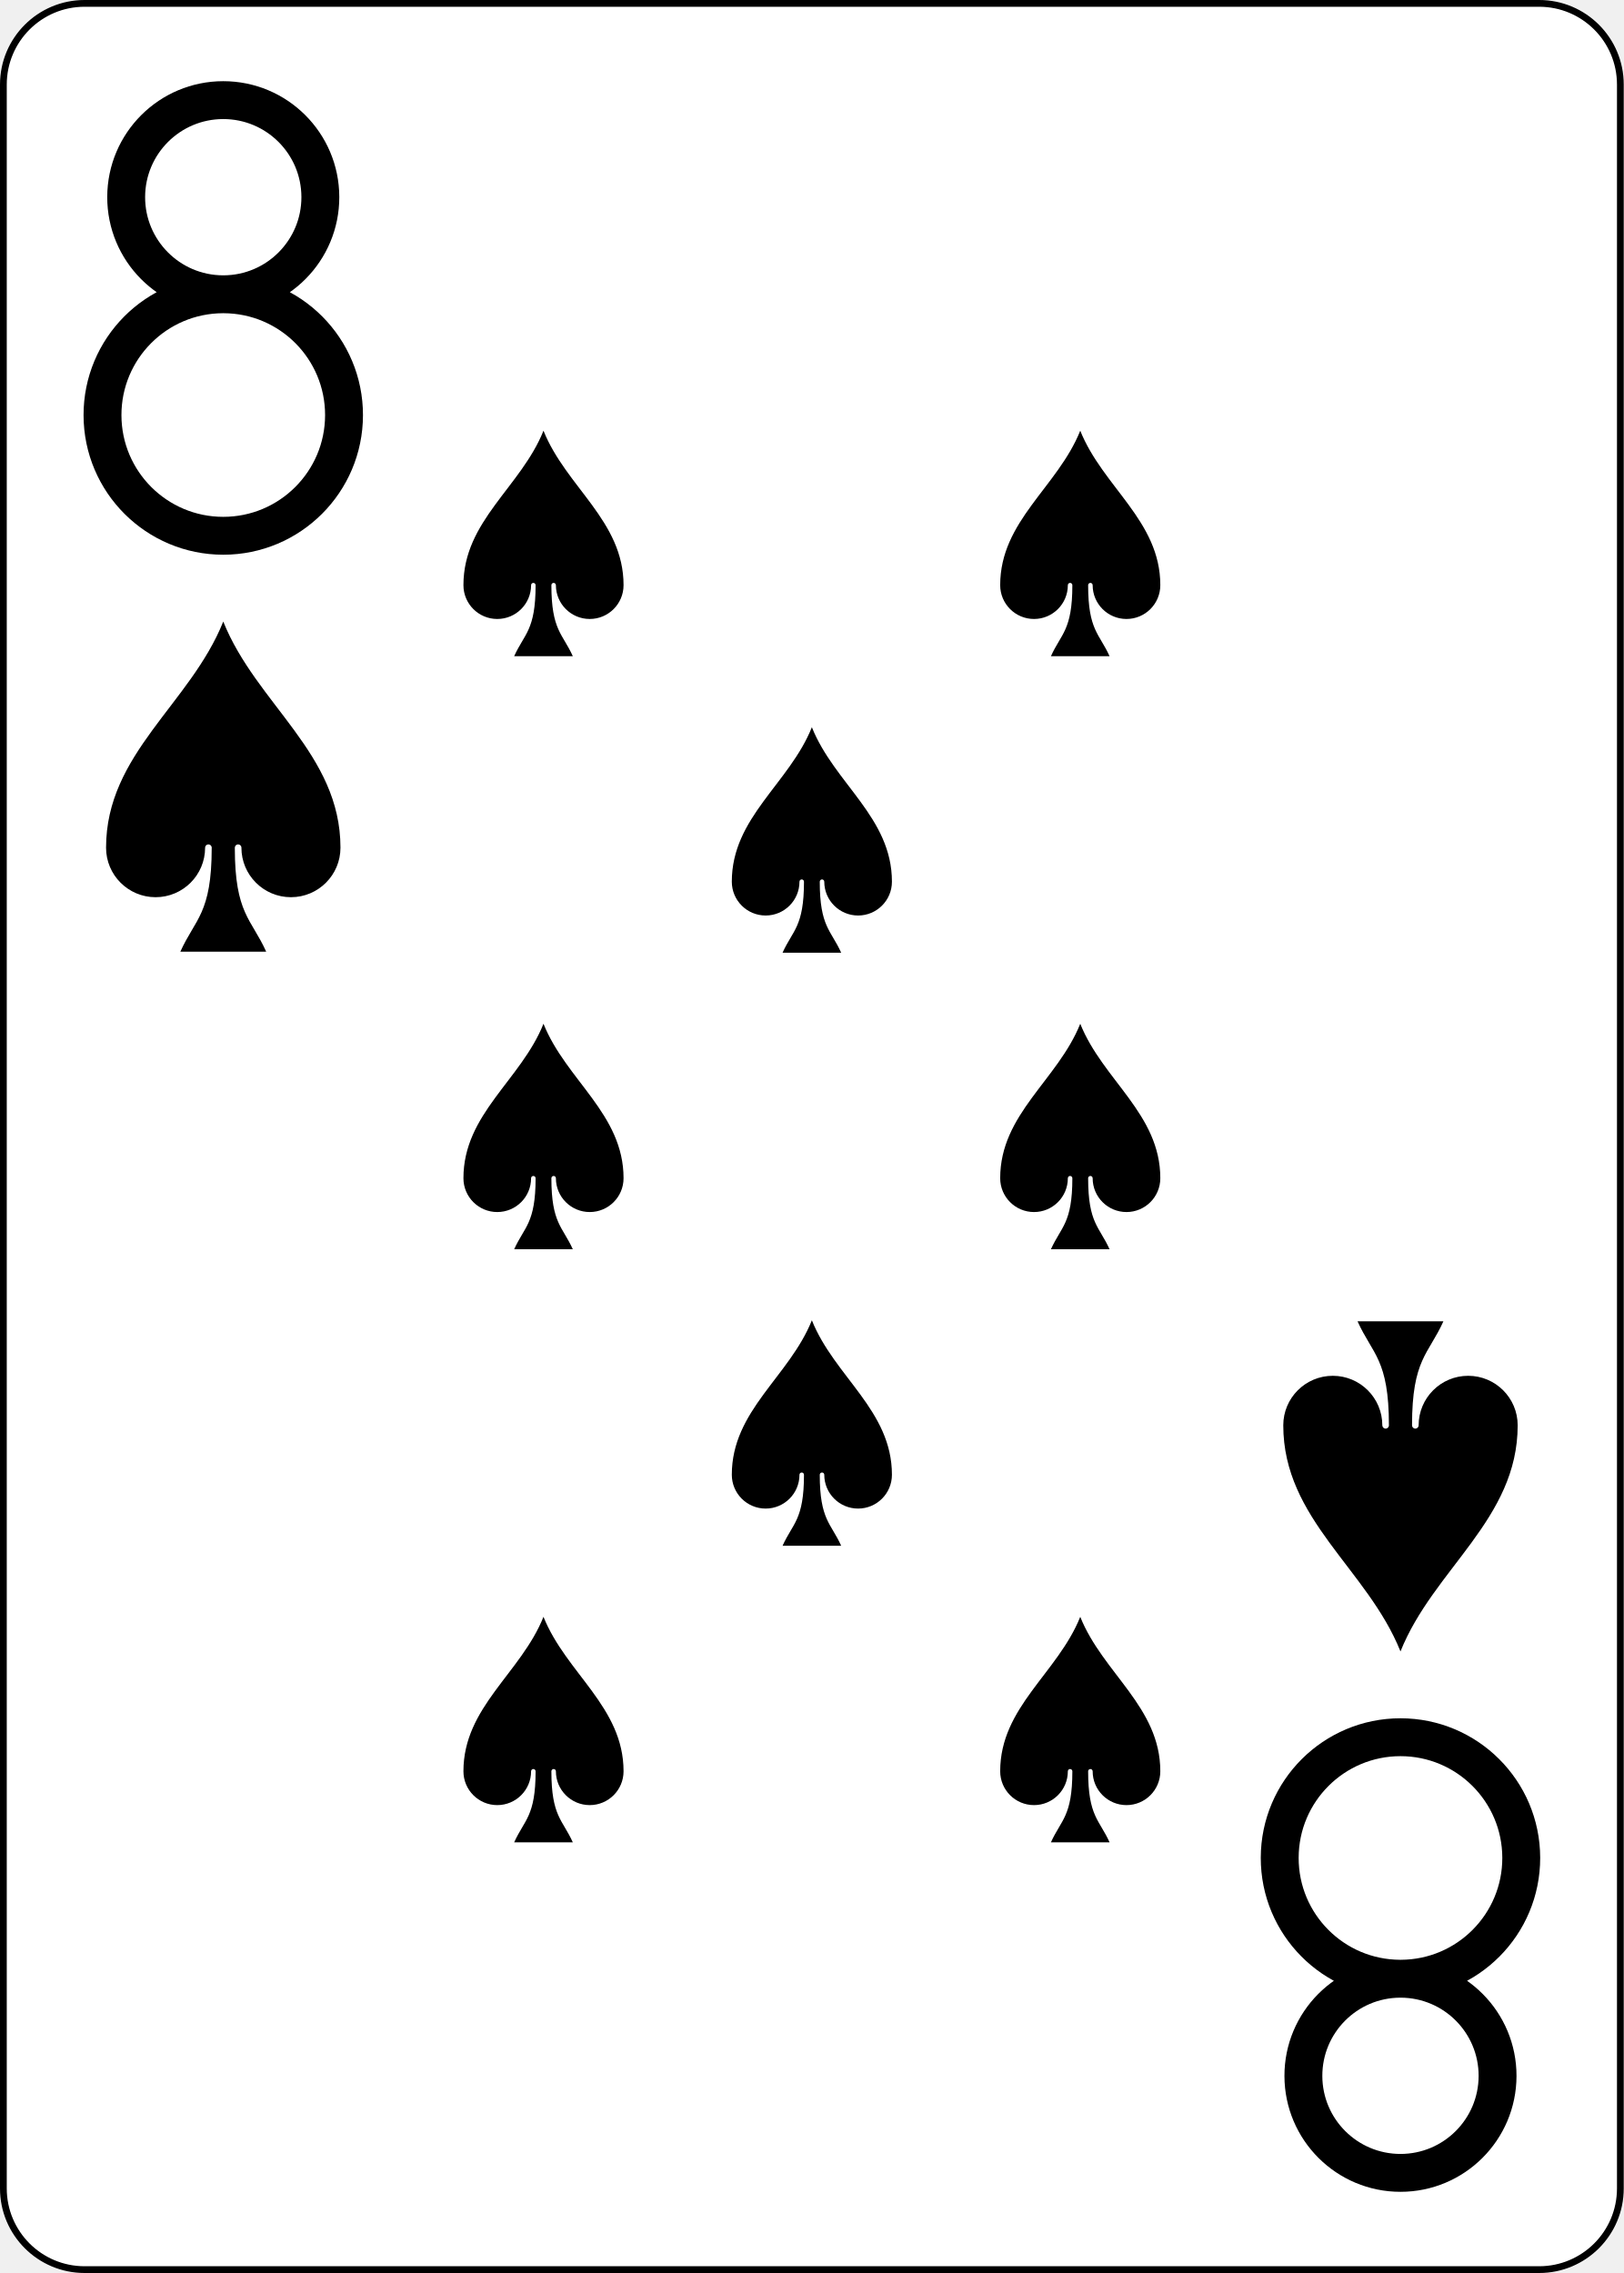
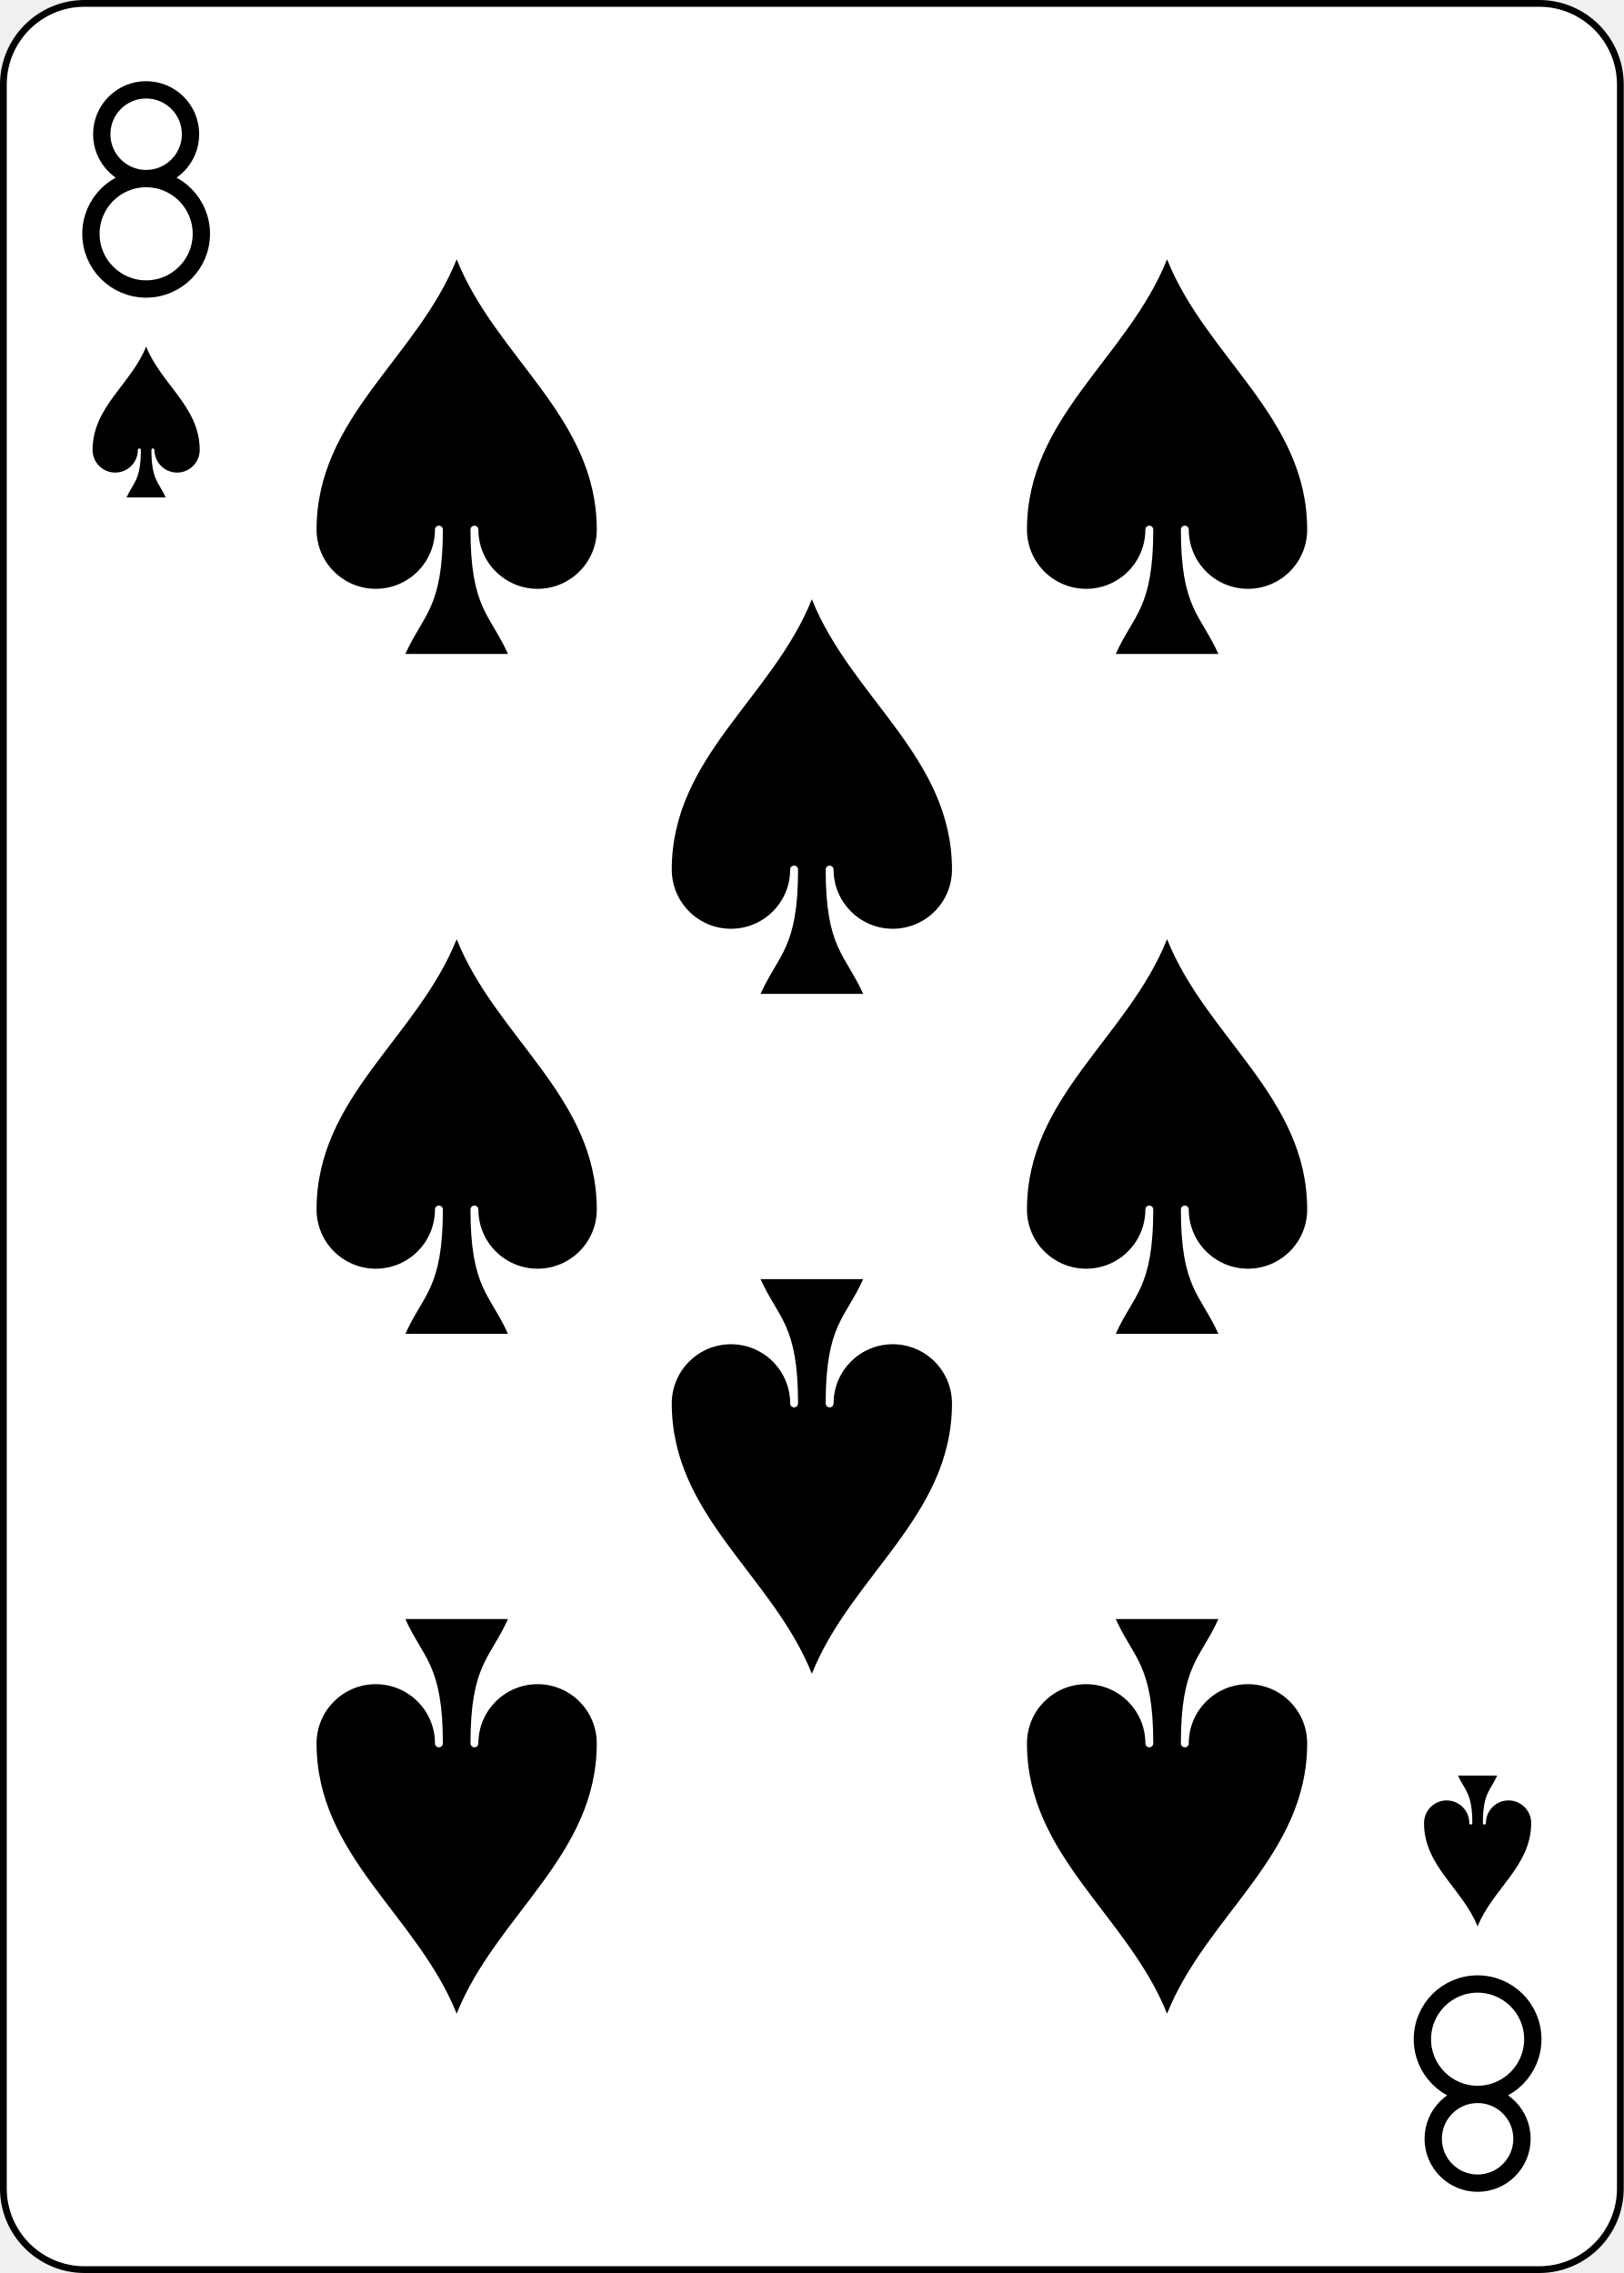
<svg xmlns="http://www.w3.org/2000/svg" xmlns:xlink="http://www.w3.org/1999/xlink" class="card" face="8S" height="3.5in" preserveAspectRatio="none" viewBox="-120 -168 240 336" width="2.5in">
  <defs>
    <symbol id="SS8" viewBox="-600 -600 1200 1200" preserveAspectRatio="xMinYMid">
      <path d="M0 -500C100 -250 355 -100 355 185A150 150 0 0 1 55 185A10 10 0 0 0 35 185C35 385 85 400 130 500L-130 500C-85 400 -35 385 -35 185A10 10 0 0 0 -55 185A150 150 0 0 1 -355 185C-355 -100 -100 -250 0 -500Z" fill="black" />
    </symbol>
    <symbol id="VS8" viewBox="-500 -500 1000 1000" preserveAspectRatio="xMinYMid">
      <path d="M-1 -50A205 205 0 1 1 1 -50L-1 -50A255 255 0 1 0 1 -50Z" stroke="black" stroke-width="80" stroke-linecap="square" stroke-miterlimit="1.5" fill="none" />
    </symbol>
  </defs>
  <rect width="239" height="335" x="-119.5" y="-167.5" rx="12" ry="12" fill="white" stroke="black" />
-   <use xlink:href="#VS8" height="70" width="70" x="-122" y="-156" />
-   <use xlink:href="#SS8" height="58.558" width="58.558" x="-116.279" y="-81" />
-   <use xlink:href="#SS8" height="40" width="40" x="-59.668" y="-107.668" />
-   <use xlink:href="#SS8" height="40" width="40" x="19.668" y="-107.668" />
-   <use xlink:href="#SS8" height="40" width="40" x="-20" y="-63.834" />
-   <use xlink:href="#SS8" height="40" width="40" x="-59.668" y="-20" />
-   <use xlink:href="#SS8" height="40" width="40" x="19.668" y="-20" />
-   <use xlink:href="#SS8" height="40" width="40" x="-59.668" y="67.668" />
-   <use xlink:href="#SS8" height="40" width="40" x="19.668" y="67.668" />
-   <use xlink:href="#SS8" height="40" width="40" x="-20" y="23.834" />
+   <use xlink:href="#VS8" height="32" width="32" x="-114.4" y="-156" />
+   <use xlink:href="#SS8" height="26.769" width="26.769" x="-111.784" y="-119" />
+   <use xlink:href="#SS8" height="70" width="70" x="-87.501" y="-135.501" />
+   <use xlink:href="#SS8" height="70" width="70" x="17.501" y="-135.501" />
+   <use xlink:href="#SS8" height="70" width="70" x="-35" y="-85.25" />
+   <use xlink:href="#SS8" height="70" width="70" x="-87.501" y="-35" />
+   <use xlink:href="#SS8" height="70" width="70" x="17.501" y="-35" />
  <g transform="rotate(180)">
-     <use xlink:href="#VS8" height="70" width="70" x="-122" y="-156" />
-     <use xlink:href="#SS8" height="58.558" width="58.558" x="-116.279" y="-81" />
+     <use xlink:href="#VS8" height="32" width="32" x="-114.4" y="-156" />
+     <use xlink:href="#SS8" height="26.769" width="26.769" x="-111.784" y="-119" />
+     <use xlink:href="#SS8" height="70" width="70" x="-87.501" y="-135.501" />
+     <use xlink:href="#SS8" height="70" width="70" x="17.501" y="-135.501" />
+     <use xlink:href="#SS8" height="70" width="70" x="-35" y="-85.25" />
  </g>
</svg>
